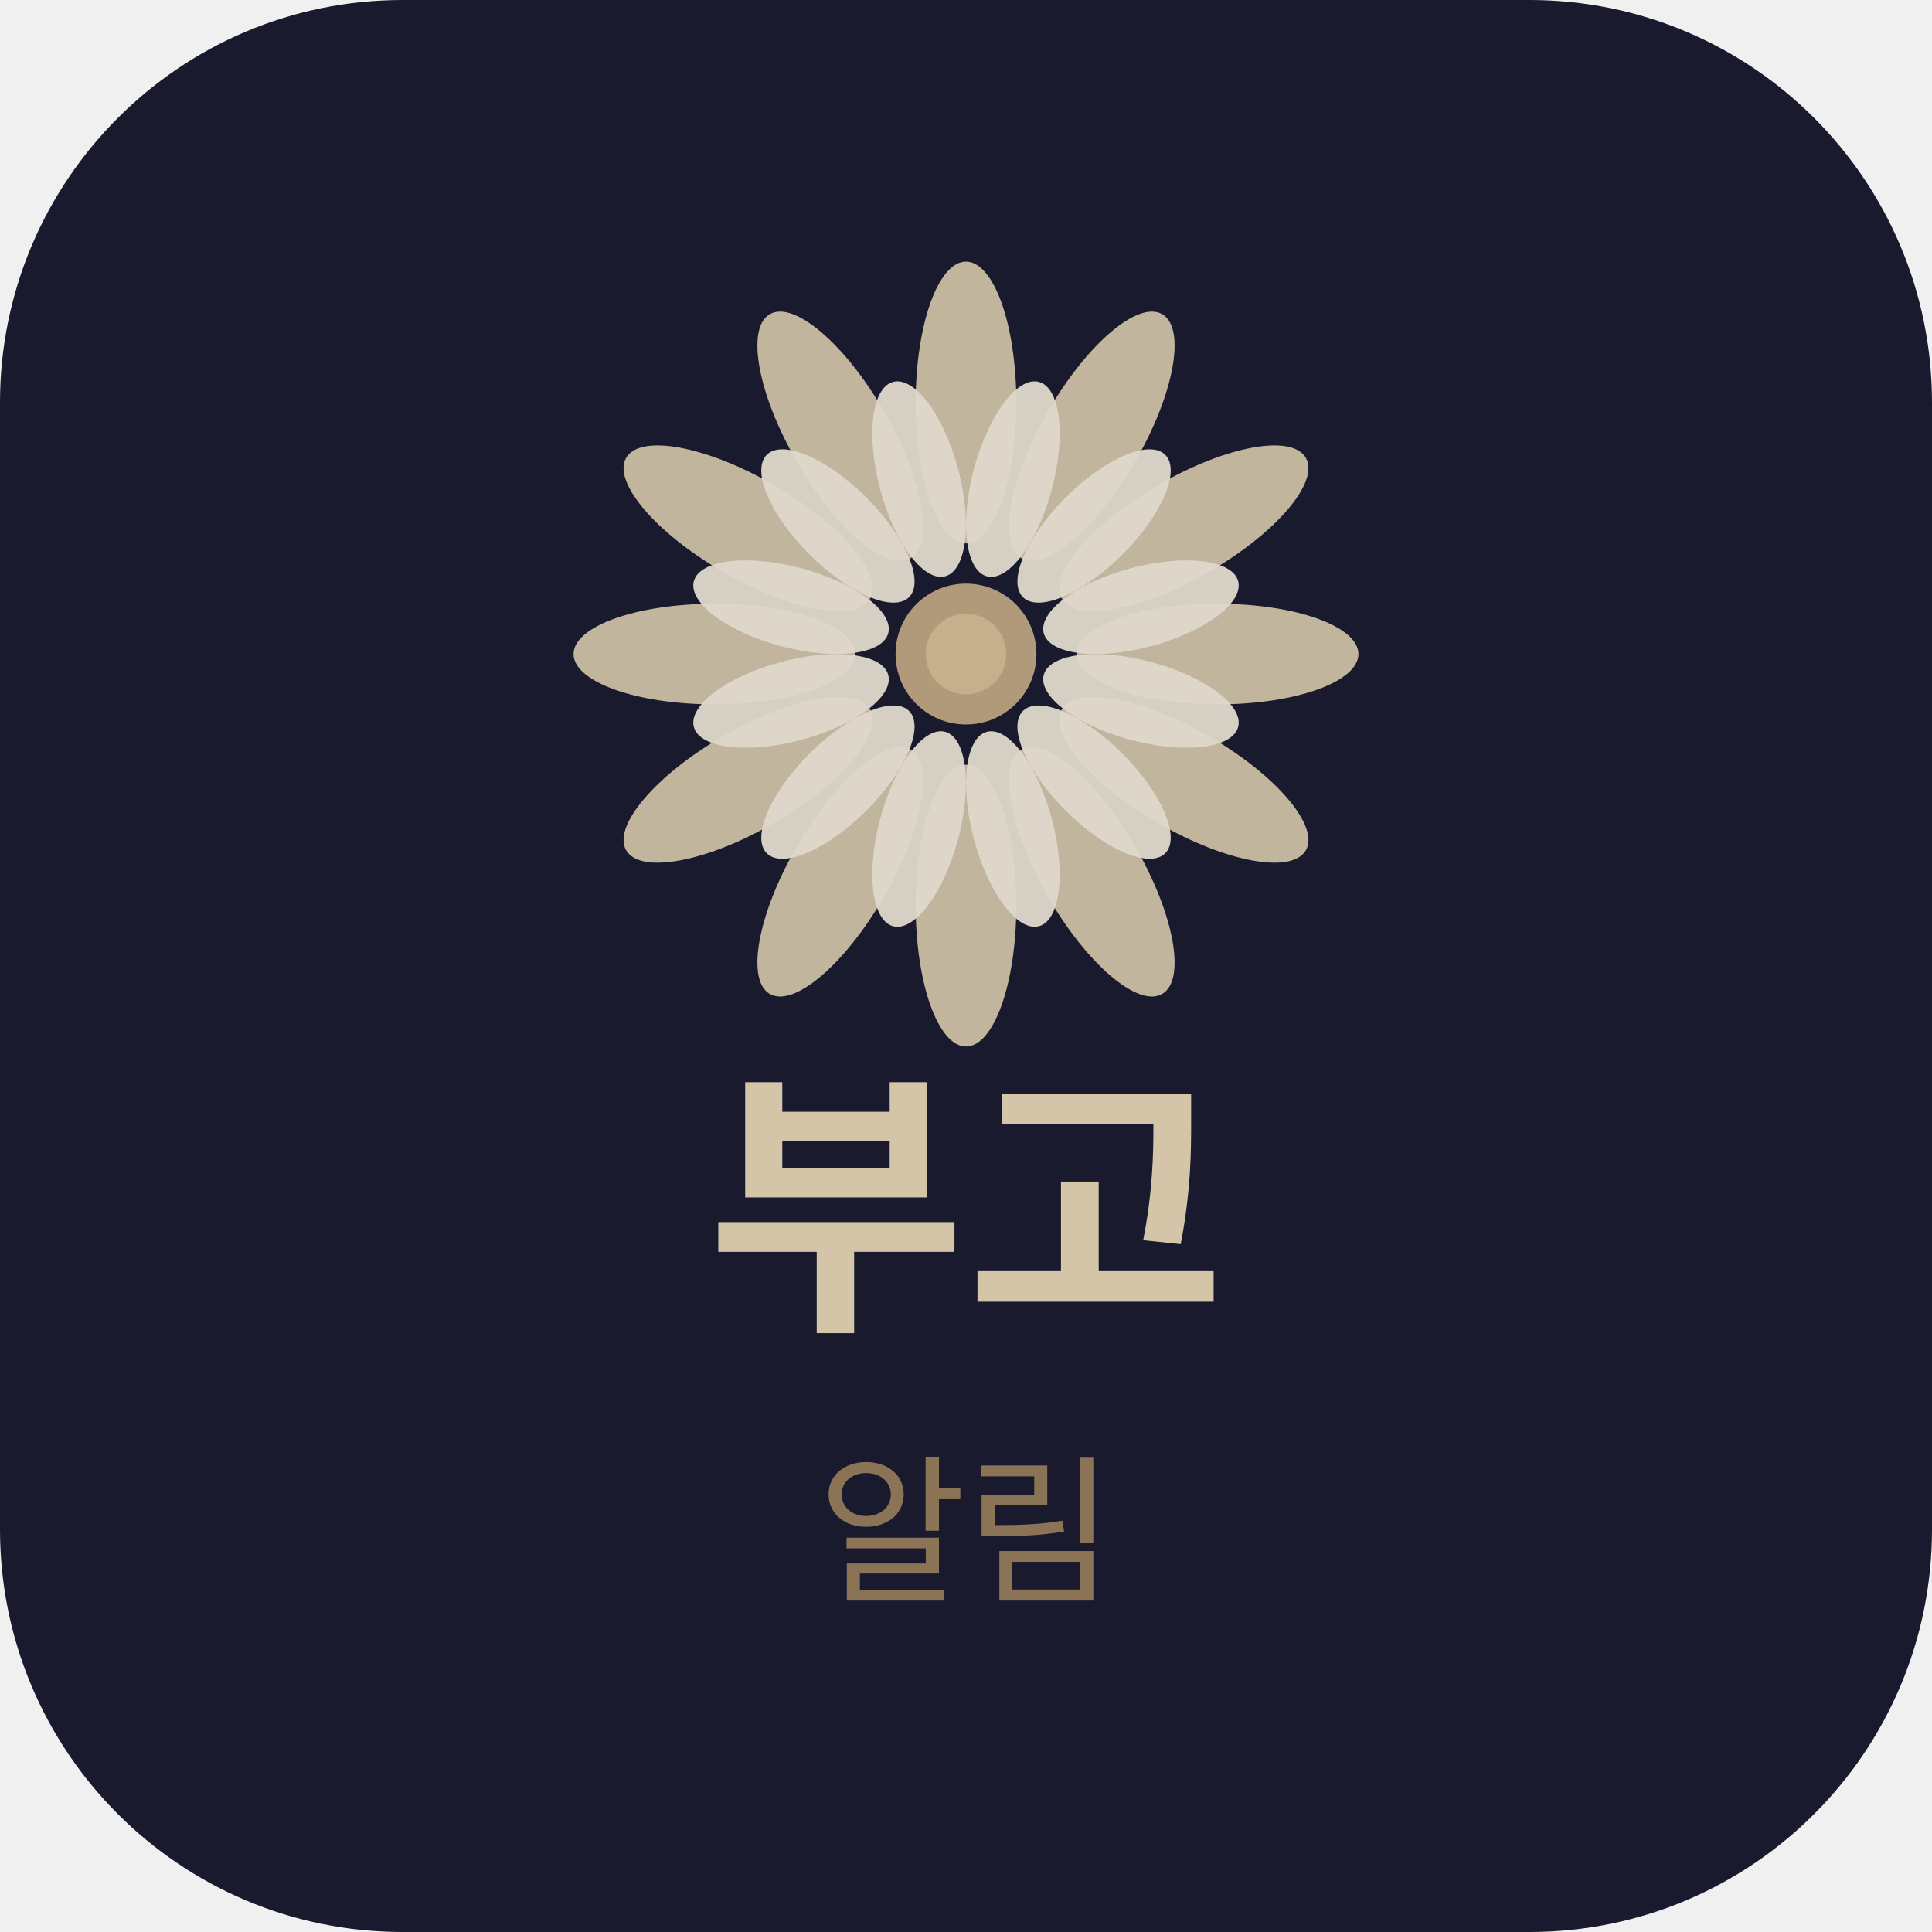
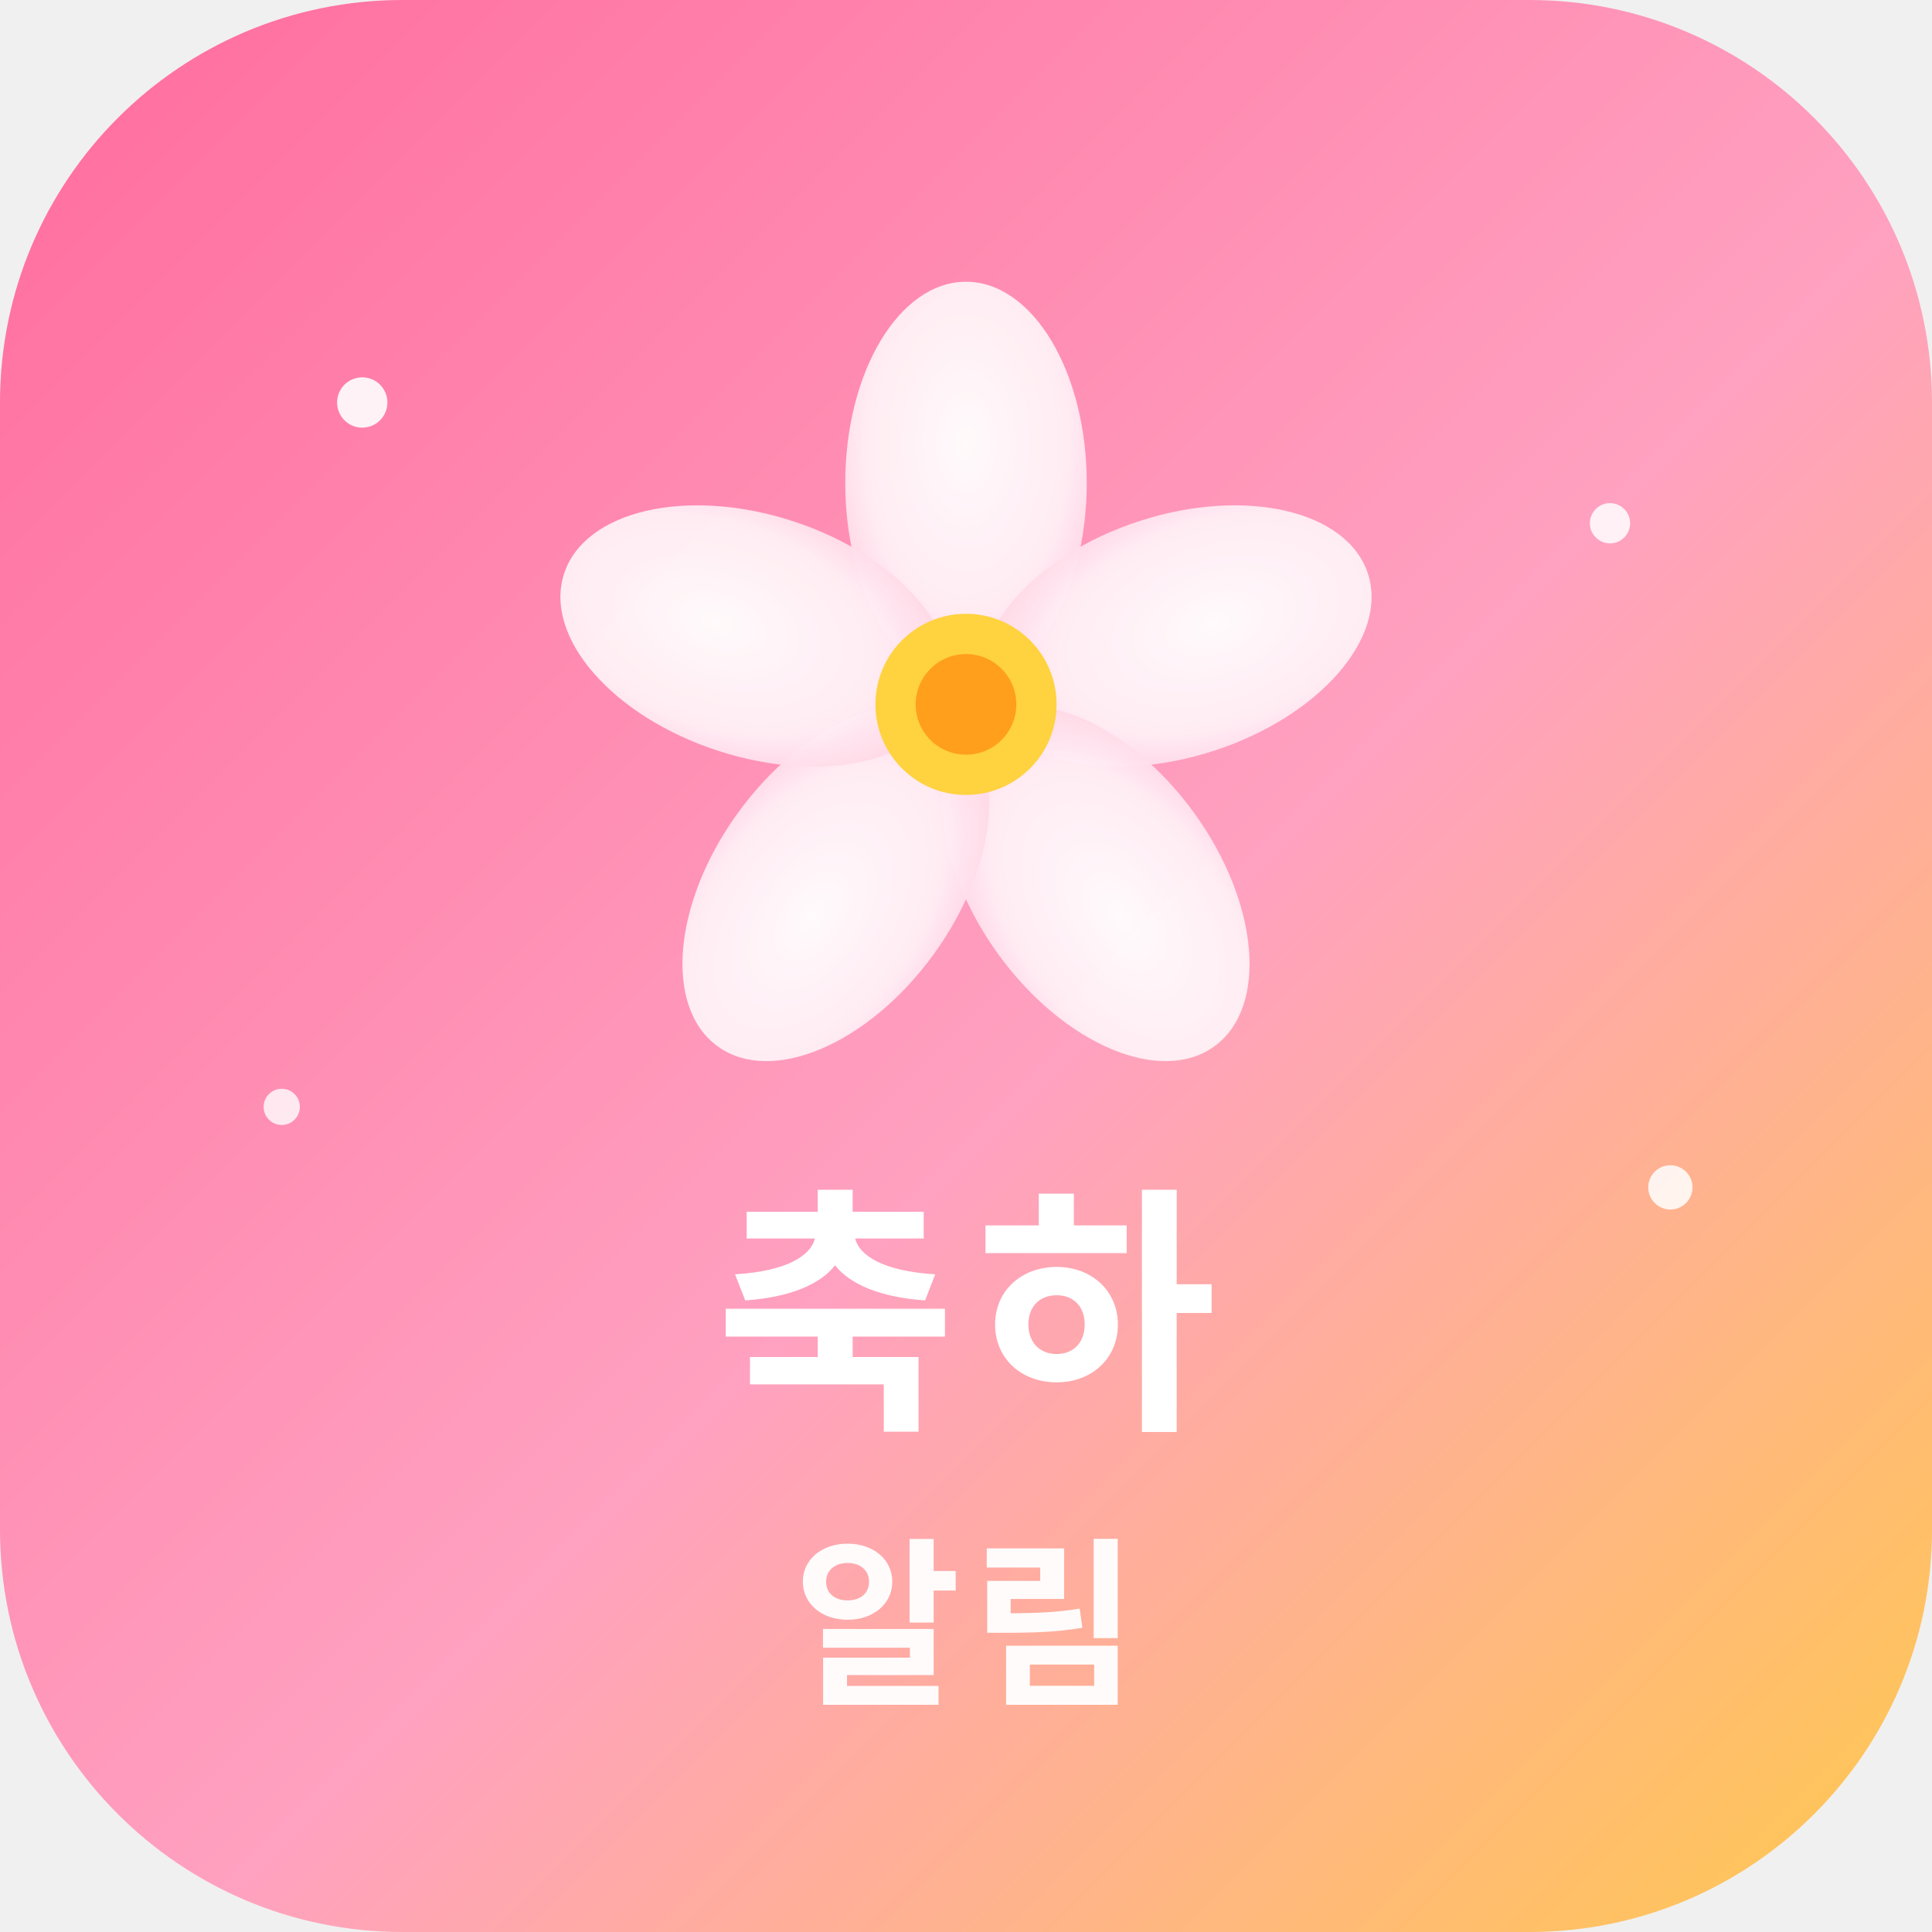
<svg xmlns="http://www.w3.org/2000/svg" viewBox="0 0 192 192" width="192" height="192">
-   <rect width="192" height="192" rx="40" fill="#1a1a2e" />
-   <g fill="#d4c5a9" opacity="0.9" transform="translate(96,65)">
-     <ellipse cx="0" cy="-25" rx="5" ry="14" transform="rotate(0)" />
-     <ellipse cx="0" cy="-25" rx="5" ry="14" transform="rotate(30)" />
-     <ellipse cx="0" cy="-25" rx="5" ry="14" transform="rotate(60)" />
-     <ellipse cx="0" cy="-25" rx="5" ry="14" transform="rotate(90)" />
-     <ellipse cx="0" cy="-25" rx="5" ry="14" transform="rotate(120)" />
-     <ellipse cx="0" cy="-25" rx="5" ry="14" transform="rotate(150)" />
-     <ellipse cx="0" cy="-25" rx="5" ry="14" transform="rotate(180)" />
-     <ellipse cx="0" cy="-25" rx="5" ry="14" transform="rotate(210)" />
-     <ellipse cx="0" cy="-25" rx="5" ry="14" transform="rotate(240)" />
-     <ellipse cx="0" cy="-25" rx="5" ry="14" transform="rotate(270)" />
-     <ellipse cx="0" cy="-25" rx="5" ry="14" transform="rotate(300)" />
-     <ellipse cx="0" cy="-25" rx="5" ry="14" transform="rotate(330)" />
+   <defs>
+     <linearGradient id="bg" x1="0" y1="0" x2="1" y2="1">
+       <stop offset="0%" stop-color="#ff6b9d" />
+       <stop offset="55%" stop-color="#ffa1c0" />
+       <stop offset="100%" stop-color="#ffc94d" />
+     </linearGradient>
+     <radialGradient id="petal" cx="50%" cy="40%" r="60%">
+       <stop offset="0%" stop-color="#ffffff" />
+       <stop offset="70%" stop-color="#fff0f6" />
+       <stop offset="100%" stop-color="#ffd6e5" />
+     </radialGradient>
+   </defs>
+   <rect width="192" height="192" rx="40" fill="url(#bg)" />
+   <circle cx="36" cy="40" r="2.5" fill="#fff" opacity="0.9" />
+   <circle cx="160" cy="52" r="2" fill="#fff" opacity="0.85" />
+   <circle cx="28" cy="110" r="1.8" fill="#fff" opacity="0.8" />
+   <circle cx="166" cy="118" r="2.2" fill="#fff" opacity="0.85" />
+   <g transform="translate(96,70)">
+     <ellipse cx="0" cy="-22" rx="12" ry="20" fill="url(#petal)" opacity="0.95" />
+     <ellipse cx="0" cy="-22" rx="12" ry="20" transform="rotate(72)" fill="url(#petal)" opacity="0.95" />
+     <ellipse cx="0" cy="-22" rx="12" ry="20" transform="rotate(144)" fill="url(#petal)" opacity="0.95" />
+     <ellipse cx="0" cy="-22" rx="12" ry="20" transform="rotate(216)" fill="url(#petal)" opacity="0.95" />
+     <ellipse cx="0" cy="-22" rx="12" ry="20" transform="rotate(288)" fill="url(#petal)" opacity="0.95" />
+     <circle cx="0" cy="0" r="9" fill="#ffd23f" />
+     <circle cx="0" cy="0" r="5" fill="#ff9f1c" />
  </g>
-   <g fill="#e0d8cc" opacity="0.95" transform="translate(96,65)">
-     <ellipse cx="0" cy="-18" rx="4" ry="10" transform="rotate(15)" />
-     <ellipse cx="0" cy="-18" rx="4" ry="10" transform="rotate(45)" />
-     <ellipse cx="0" cy="-18" rx="4" ry="10" transform="rotate(75)" />
-     <ellipse cx="0" cy="-18" rx="4" ry="10" transform="rotate(105)" />
-     <ellipse cx="0" cy="-18" rx="4" ry="10" transform="rotate(135)" />
-     <ellipse cx="0" cy="-18" rx="4" ry="10" transform="rotate(165)" />
-     <ellipse cx="0" cy="-18" rx="4" ry="10" transform="rotate(195)" />
-     <ellipse cx="0" cy="-18" rx="4" ry="10" transform="rotate(225)" />
-     <ellipse cx="0" cy="-18" rx="4" ry="10" transform="rotate(255)" />
-     <ellipse cx="0" cy="-18" rx="4" ry="10" transform="rotate(285)" />
-     <ellipse cx="0" cy="-18" rx="4" ry="10" transform="rotate(315)" />
-     <ellipse cx="0" cy="-18" rx="4" ry="10" transform="rotate(345)" />
-   </g>
-   <circle cx="96" cy="65" r="7" fill="#b09a7a" />
-   <circle cx="96" cy="65" r="4" fill="#c4b08a" />
-   <text x="96" y="130" text-anchor="middle" font-family="sans-serif" font-size="28" font-weight="bold" fill="#d4c5a9">부고</text>
-   <text x="96" y="158" text-anchor="middle" font-family="sans-serif" font-size="16" fill="#8b7355">알림</text>
+   <text x="96" y="140" text-anchor="middle" font-family="'Apple SD Gothic Neo','Malgun Gothic',sans-serif" font-size="26" font-weight="800" fill="#ffffff" style="letter-spacing:2px;">축하</text>
+   <text x="96" y="168" text-anchor="middle" font-family="'Apple SD Gothic Neo','Malgun Gothic',sans-serif" font-size="18" font-weight="700" fill="#ffffff" opacity="0.95" style="letter-spacing:1px;">알림</text>
</svg>
